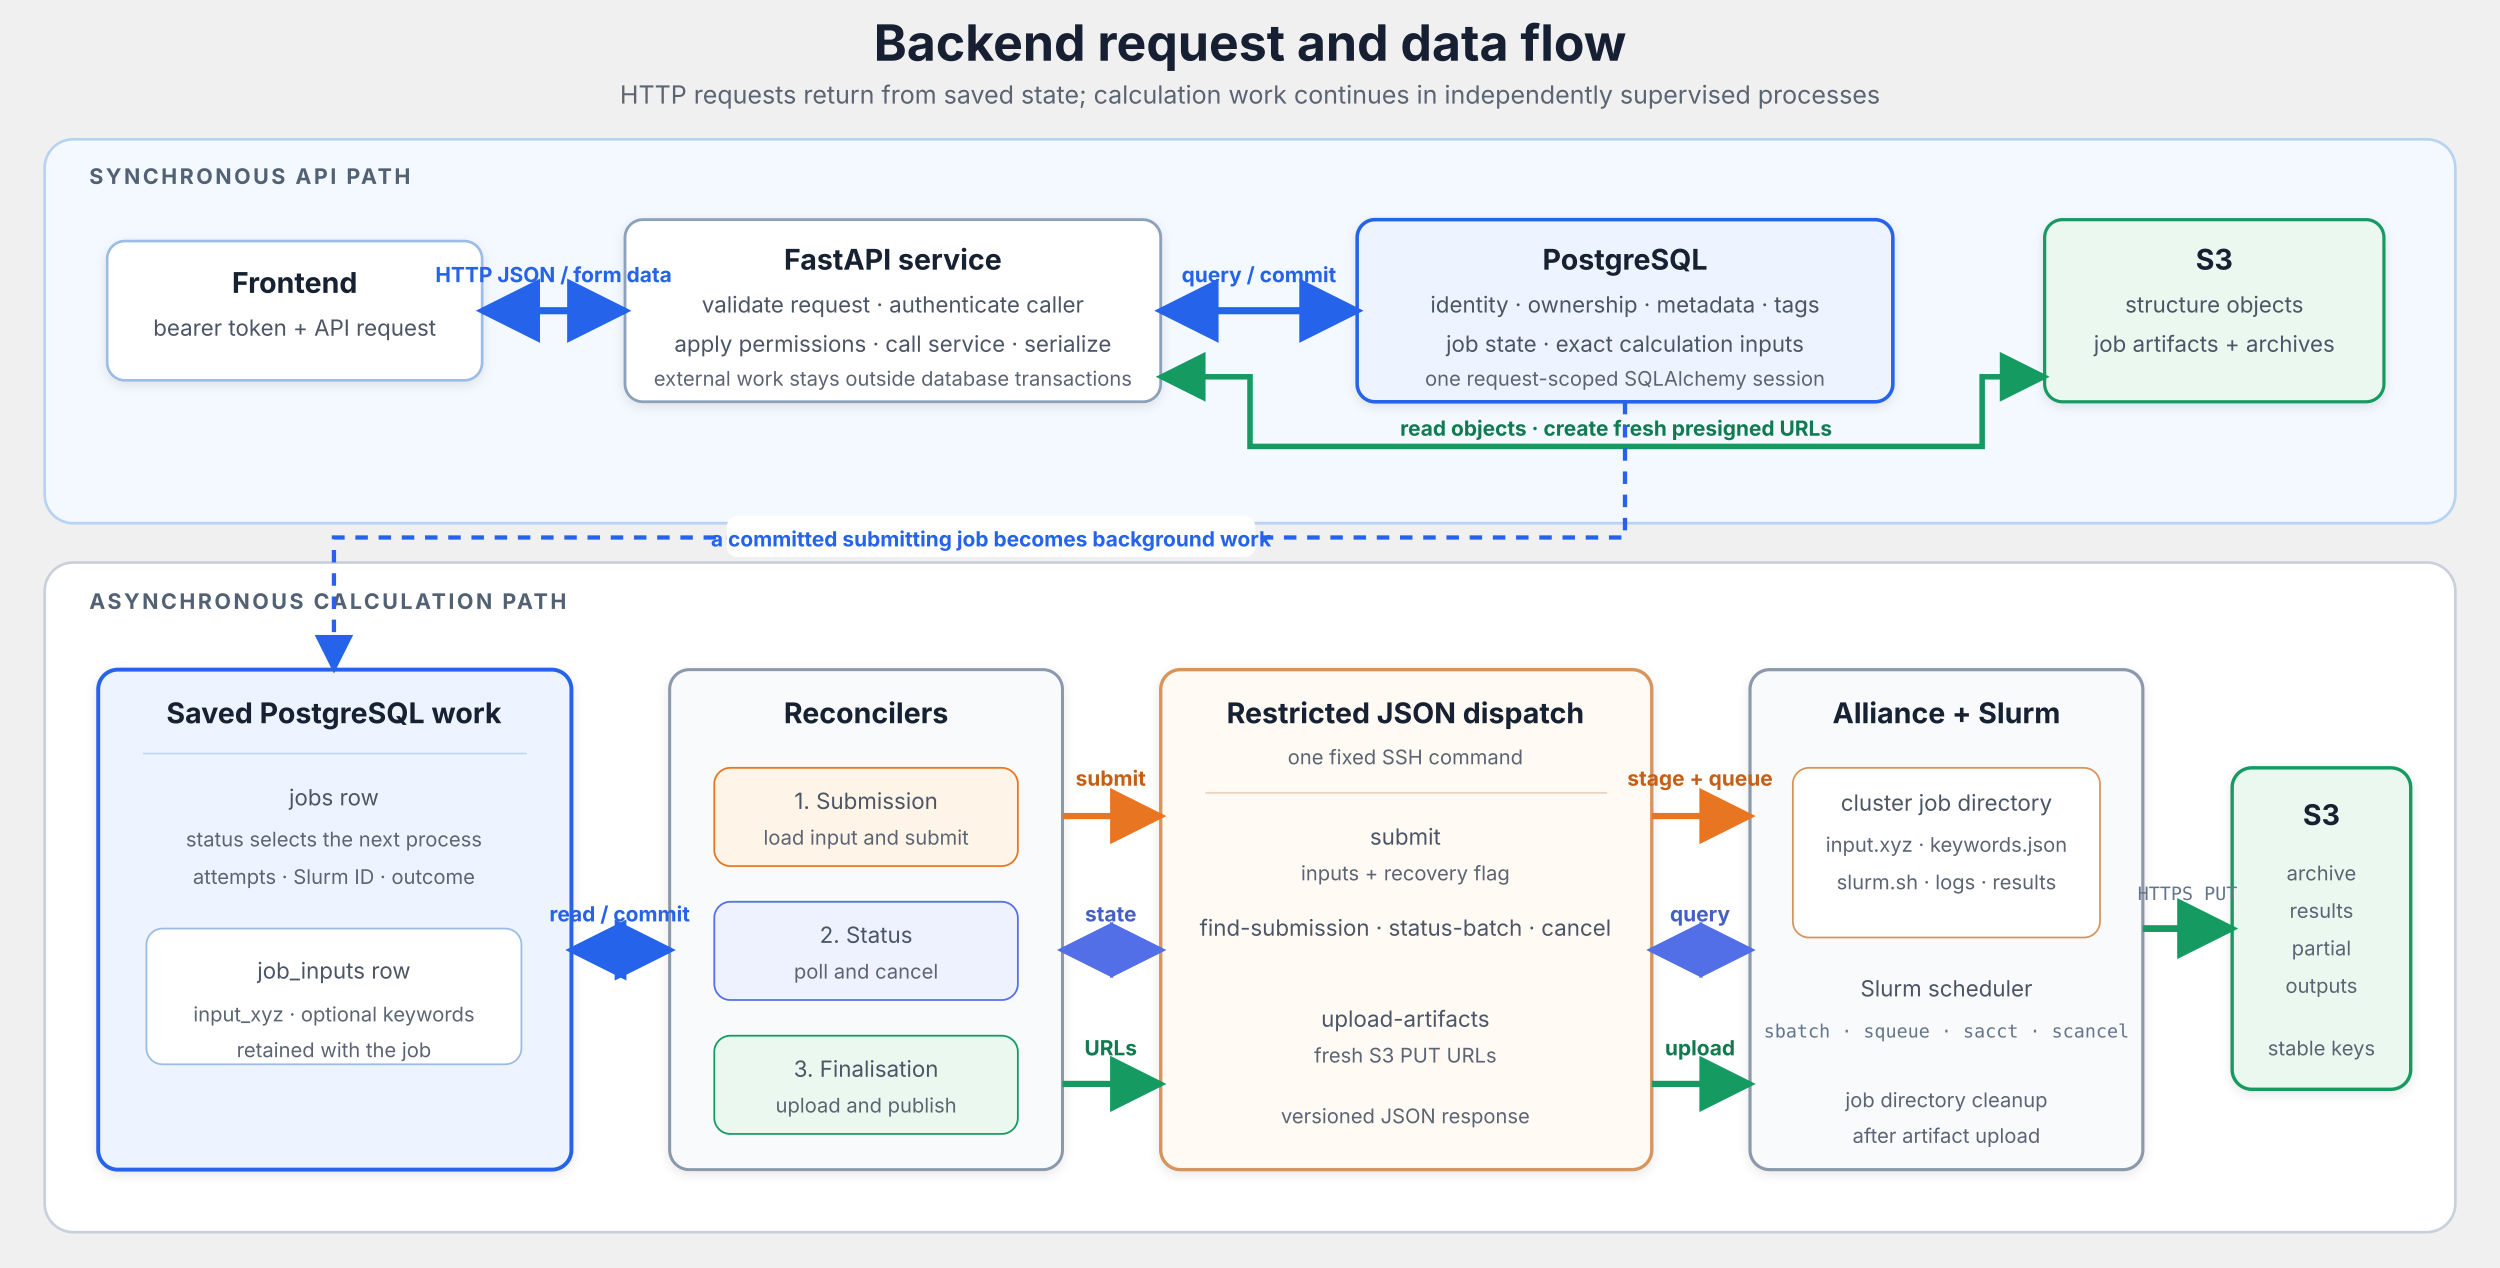
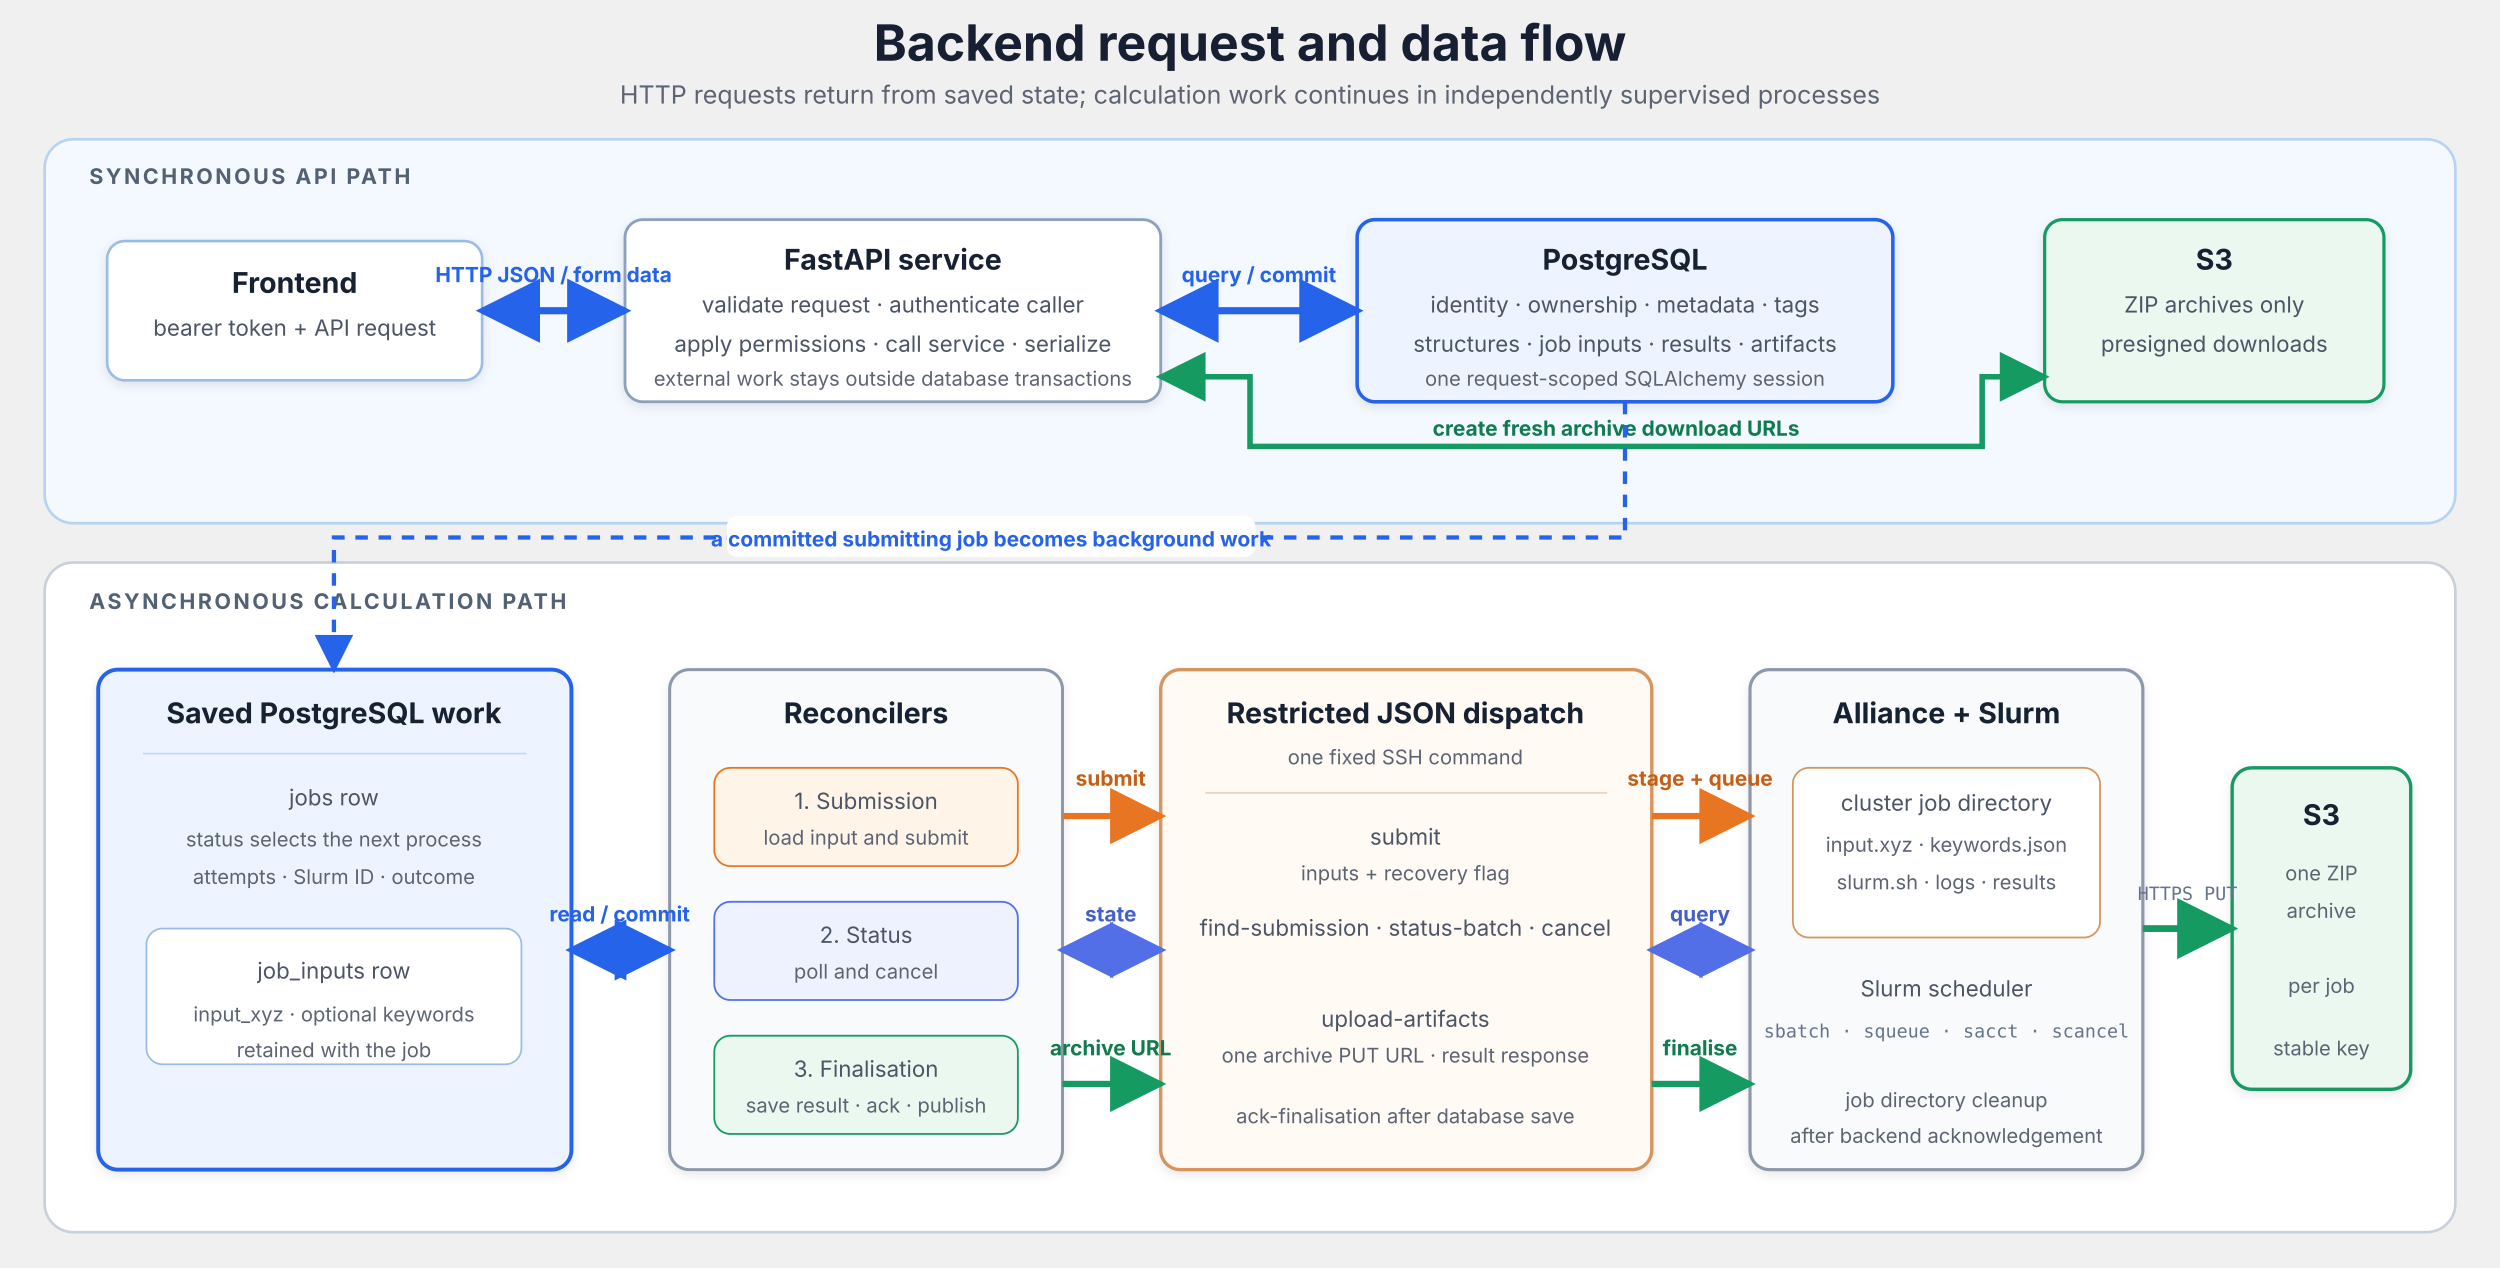
<svg xmlns="http://www.w3.org/2000/svg" viewBox="0 0 1400 710" role="img" aria-labelledby="title description">
  <defs>
    <filter id="shadow" x="-15%" y="-15%" width="130%" height="140%">
      <feDropShadow dx="0" dy="2" stdDeviation="3" flood-color="#0f172a" flood-opacity="0.09" />
    </filter>
    <marker id="arrow-blue" viewBox="0 0 10 10" refX="9" refY="5" markerWidth="9" markerHeight="9" orient="auto-start-reverse">
      <path d="M0,0 L10,5 L0,10 Z" fill="#2563eb" />
    </marker>
    <marker id="arrow-orange" viewBox="0 0 10 10" refX="9" refY="5" markerWidth="9" markerHeight="9" orient="auto-start-reverse">
      <path d="M0,0 L10,5 L0,10 Z" fill="#e87522" />
    </marker>
    <marker id="arrow-indigo" viewBox="0 0 10 10" refX="9" refY="5" markerWidth="9" markerHeight="9" orient="auto-start-reverse">
      <path d="M0,0 L10,5 L0,10 Z" fill="#526fe8" />
    </marker>
    <marker id="arrow-green" viewBox="0 0 10 10" refX="9" refY="5" markerWidth="9" markerHeight="9" orient="auto-start-reverse">
      <path d="M0,0 L10,5 L0,10 Z" fill="#159a62" />
    </marker>
  </defs>
  <style>
    text { font-family: Inter, ui-sans-serif, system-ui, -apple-system, BlinkMacSystemFont, "Segoe UI", sans-serif; fill: #172033; }
    .title { font-size: 28px; font-weight: 700; }
    .subtitle { font-size: 14px; fill: #5b6472; }
    .panel-title { font-size: 12px; font-weight: 700; letter-spacing: 1.4px; fill: #526173; }
    .node-title { font-size: 16px; font-weight: 700; }
    .node-body { font-size: 12.5px; fill: #4b5565; }
    .node-small { font-size: 11.3px; fill: #5b6472; }
    .action { font-size: 11.7px; font-weight: 700; }
    .command { font-family: ui-monospace, SFMono-Regular, Menlo, Consolas, monospace; font-size: 10.3px; fill: #64748b; }
    .blue { fill: #2563eb; }
    .orange { fill: #c65f16; }
    .indigo { fill: #445fc6; }
    .green { fill: #117b50; }
    .footer { font-size: 12.5px; font-weight: 600; fill: #526173; }
  </style>
  <text class="title" x="700" y="34" text-anchor="middle">Backend request and data flow</text>
  <text class="subtitle" x="700" y="58" text-anchor="middle">HTTP requests return from saved state; calculation work continues in independently supervised processes</text>
  <rect x="25" y="78" width="1350" height="215" rx="16" fill="#f4f8ff" stroke="#b7d3f2" stroke-width="1.5" />
  <text class="panel-title" x="50" y="103">SYNCHRONOUS API PATH</text>
  <g filter="url(#shadow)">
    <rect x="60" y="135" width="210" height="78" rx="10" fill="#ffffff" stroke="#9bbce4" stroke-width="1.5" />
    <text class="node-title" x="165" y="164" text-anchor="middle">Frontend</text>
    <text class="node-body" x="165" y="188" text-anchor="middle">bearer token + API request</text>
  </g>
  <g filter="url(#shadow)">
    <rect x="350" y="123" width="300" height="102" rx="10" fill="#ffffff" stroke="#8da1ba" stroke-width="1.6" />
    <text class="node-title" x="500" y="151" text-anchor="middle">FastAPI service</text>
    <text class="node-body" x="500" y="175" text-anchor="middle">validate request · authenticate caller</text>
    <text class="node-body" x="500" y="197" text-anchor="middle">apply permissions · call service · serialize</text>
    <text class="node-small" x="500" y="216" text-anchor="middle">external work stays outside database transactions</text>
  </g>
  <g filter="url(#shadow)">
    <rect x="760" y="123" width="300" height="102" rx="10" fill="#edf4ff" stroke="#2563eb" stroke-width="2" />
    <text class="node-title" x="910" y="151" text-anchor="middle">PostgreSQL</text>
    <text class="node-body" x="910" y="175" text-anchor="middle">identity · ownership · metadata · tags</text>
-     <text class="node-body" x="910" y="197" text-anchor="middle">job state · exact calculation inputs</text>
+     <text class="node-body" x="910" y="197" text-anchor="middle">structures · job inputs · results · artifacts</text>
    <text class="node-small" x="910" y="216" text-anchor="middle">one request-scoped SQLAlchemy session</text>
  </g>
  <g filter="url(#shadow)">
    <rect x="1145" y="123" width="190" height="102" rx="10" fill="#eaf8f0" stroke="#159a62" stroke-width="1.8" />
    <text class="node-title" x="1240" y="151" text-anchor="middle">S3</text>
-     <text class="node-body" x="1240" y="175" text-anchor="middle">structure objects</text>
-     <text class="node-body" x="1240" y="197" text-anchor="middle">job artifacts + archives</text>
+     <text class="node-body" x="1240" y="175" text-anchor="middle">ZIP archives only</text>
+     <text class="node-body" x="1240" y="197" text-anchor="middle">presigned downloads</text>
  </g>
  <path d="M270 174 H350" fill="none" stroke="#2563eb" stroke-width="4" marker-start="url(#arrow-blue)" marker-end="url(#arrow-blue)" />
  <text class="action blue" x="310" y="158" text-anchor="middle">HTTP JSON / form data</text>
  <path d="M650 174 H760" fill="none" stroke="#2563eb" stroke-width="4" marker-start="url(#arrow-blue)" marker-end="url(#arrow-blue)" />
  <text class="action blue" x="705" y="158" text-anchor="middle">query / commit</text>
  <path d="M650 211 H700 V250 H1110 V211 H1145" fill="none" stroke="#159a62" stroke-width="3.1" marker-start="url(#arrow-green)" marker-end="url(#arrow-green)" />
-   <text class="action green" x="905" y="244" text-anchor="middle">read objects · create fresh presigned URLs</text>
+   <text class="action green" x="905" y="244" text-anchor="middle">create fresh archive download URLs</text>
  <rect x="25" y="315" width="1350" height="375" rx="16" fill="#ffffff" stroke="#c8d0dc" stroke-width="1.5" />
  <text class="panel-title" x="50" y="341">ASYNCHRONOUS CALCULATION PATH</text>
  <g filter="url(#shadow)">
    <rect x="55" y="375" width="265" height="280" rx="11" fill="#edf4ff" stroke="#2563eb" stroke-width="2.2" />
    <text class="node-title" x="187" y="405" text-anchor="middle">Saved PostgreSQL work</text>
    <line x1="80" y1="422" x2="295" y2="422" stroke="#c3d8f3" />
    <text class="node-body" x="187" y="451" text-anchor="middle">jobs row</text>
    <text class="node-small" x="187" y="474" text-anchor="middle">status selects the next process</text>
    <text class="node-small" x="187" y="495" text-anchor="middle">attempts · Slurm ID · outcome</text>
    <rect x="82" y="520" width="210" height="76" rx="9" fill="#ffffff" stroke="#9bbce4" />
    <text class="node-body" x="187" y="548" text-anchor="middle">job_inputs row</text>
    <text class="node-small" x="187" y="572" text-anchor="middle">input_xyz · optional keywords</text>
    <text class="node-small" x="187" y="592" text-anchor="middle">retained with the job</text>
  </g>
  <g filter="url(#shadow)">
    <rect x="375" y="375" width="220" height="280" rx="11" fill="#f8fafc" stroke="#8c99aa" stroke-width="1.7" />
    <text class="node-title" x="485" y="405" text-anchor="middle">Reconcilers</text>
    <rect x="400" y="430" width="170" height="55" rx="9" fill="#fff4e8" stroke="#e87522" />
    <text class="node-body" x="485" y="453" text-anchor="middle">1. Submission</text>
    <text class="node-small" x="485" y="473" text-anchor="middle">load input and submit</text>
    <rect x="400" y="505" width="170" height="55" rx="9" fill="#eef2ff" stroke="#526fe8" />
    <text class="node-body" x="485" y="528" text-anchor="middle">2. Status</text>
    <text class="node-small" x="485" y="548" text-anchor="middle">poll and cancel</text>
    <rect x="400" y="580" width="170" height="55" rx="9" fill="#eaf8f0" stroke="#159a62" />
    <text class="node-body" x="485" y="603" text-anchor="middle">3. Finalisation</text>
-     <text class="node-small" x="485" y="623" text-anchor="middle">upload and publish</text>
+     <text class="node-small" x="485" y="623" text-anchor="middle">save result · ack · publish</text>
  </g>
  <g filter="url(#shadow)">
    <rect x="650" y="375" width="275" height="280" rx="11" fill="#fffaf4" stroke="#d6955d" stroke-width="1.9" />
    <text class="node-title" x="787" y="405" text-anchor="middle">Restricted JSON dispatch</text>
    <text class="node-small" x="787" y="428" text-anchor="middle">one fixed SSH command</text>
    <line x1="675" y1="444" x2="900" y2="444" stroke="#ead5c3" />
    <text class="node-body" x="787" y="473" text-anchor="middle">submit</text>
    <text class="node-small" x="787" y="493" text-anchor="middle">inputs + recovery flag</text>
    <text class="node-body" x="787" y="524" text-anchor="middle">find-submission · status-batch · cancel</text>
    <text class="node-body" x="787" y="575" text-anchor="middle">upload-artifacts</text>
-     <text class="node-small" x="787" y="595" text-anchor="middle">fresh S3 PUT URLs</text>
-     <text class="node-small" x="787" y="629" text-anchor="middle">versioned JSON response</text>
+     <text class="node-small" x="787" y="595" text-anchor="middle">one archive PUT URL · result response</text>
+     <text class="node-small" x="787" y="629" text-anchor="middle">ack-finalisation after database save</text>
  </g>
  <g filter="url(#shadow)">
    <rect x="980" y="375" width="220" height="280" rx="11" fill="#f8fafc" stroke="#8c99aa" stroke-width="1.8" />
    <text class="node-title" x="1090" y="405" text-anchor="middle">Alliance + Slurm</text>
    <rect x="1004" y="430" width="172" height="95" rx="9" fill="#ffffff" stroke="#d6955d" />
    <text class="node-body" x="1090" y="454" text-anchor="middle">cluster job directory</text>
    <text class="node-small" x="1090" y="477" text-anchor="middle">input.xyz · keywords.json</text>
    <text class="node-small" x="1090" y="498" text-anchor="middle">slurm.sh · logs · results</text>
    <text class="node-body" x="1090" y="558" text-anchor="middle">Slurm scheduler</text>
    <text class="command" x="1090" y="581" text-anchor="middle">sbatch · squeue · sacct · scancel</text>
    <text class="node-small" x="1090" y="620" text-anchor="middle">job directory cleanup</text>
-     <text class="node-small" x="1090" y="640" text-anchor="middle">after artifact upload</text>
+     <text class="node-small" x="1090" y="640" text-anchor="middle">after backend acknowledgement</text>
  </g>
  <g filter="url(#shadow)">
    <rect x="1250" y="430" width="100" height="180" rx="11" fill="#eaf8f0" stroke="#159a62" stroke-width="1.9" />
    <text class="node-title" x="1300" y="462" text-anchor="middle">S3</text>
-     <text class="node-small" x="1300" y="493" text-anchor="middle">archive</text>
-     <text class="node-small" x="1300" y="514" text-anchor="middle">results</text>
-     <text class="node-small" x="1300" y="535" text-anchor="middle">partial</text>
-     <text class="node-small" x="1300" y="556" text-anchor="middle">outputs</text>
-     <text class="node-small" x="1300" y="591" text-anchor="middle">stable keys</text>
+     <text class="node-small" x="1300" y="493" text-anchor="middle">one ZIP</text>
+     <text class="node-small" x="1300" y="514" text-anchor="middle">archive</text>
+     <text class="node-small" x="1300" y="556" text-anchor="middle">per job</text>
+     <text class="node-small" x="1300" y="591" text-anchor="middle">stable key</text>
  </g>
  <path d="M320 532 H375" fill="none" stroke="#2563eb" stroke-width="3.8" marker-start="url(#arrow-blue)" marker-end="url(#arrow-blue)" />
  <text class="action blue" x="347" y="516" text-anchor="middle">read / commit</text>
  <path d="M595 457 H650" fill="none" stroke="#e87522" stroke-width="3.5" marker-end="url(#arrow-orange)" />
  <text class="action orange" x="622" y="440" text-anchor="middle">submit</text>
  <path d="M925 457 H980" fill="none" stroke="#e87522" stroke-width="3.5" marker-end="url(#arrow-orange)" />
  <text class="action orange" x="952" y="440" text-anchor="middle">stage + queue</text>
  <path d="M595 532 H650" fill="none" stroke="#526fe8" stroke-width="3.5" marker-start="url(#arrow-indigo)" marker-end="url(#arrow-indigo)" />
  <text class="action indigo" x="622" y="516" text-anchor="middle">state</text>
  <path d="M925 532 H980" fill="none" stroke="#526fe8" stroke-width="3.5" marker-start="url(#arrow-indigo)" marker-end="url(#arrow-indigo)" />
  <text class="action indigo" x="952" y="516" text-anchor="middle">query</text>
  <path d="M595 607 H650" fill="none" stroke="#159a62" stroke-width="3.5" marker-end="url(#arrow-green)" />
-   <text class="action green" x="622" y="591" text-anchor="middle">URLs</text>
+   <text class="action green" x="622" y="591" text-anchor="middle">archive URL</text>
  <path d="M925 607 H980" fill="none" stroke="#159a62" stroke-width="3.5" marker-end="url(#arrow-green)" />
-   <text class="action green" x="952" y="591" text-anchor="middle">upload</text>
+   <text class="action green" x="952" y="591" text-anchor="middle">finalise</text>
  <path d="M1200 520 H1250" fill="none" stroke="#159a62" stroke-width="3.8" marker-end="url(#arrow-green)" />
  <text class="command" x="1225" y="504" text-anchor="middle">HTTPS PUT</text>
  <path d="M910 225 V301 H187 V375" fill="none" stroke="#2563eb" stroke-width="2.4" stroke-dasharray="7 6" marker-end="url(#arrow-blue)" />
  <rect x="407" y="289" width="296" height="23" rx="6" fill="#ffffff" />
  <text class="action blue" x="555" y="306" text-anchor="middle">a committed submitting job becomes background work</text>
</svg>
